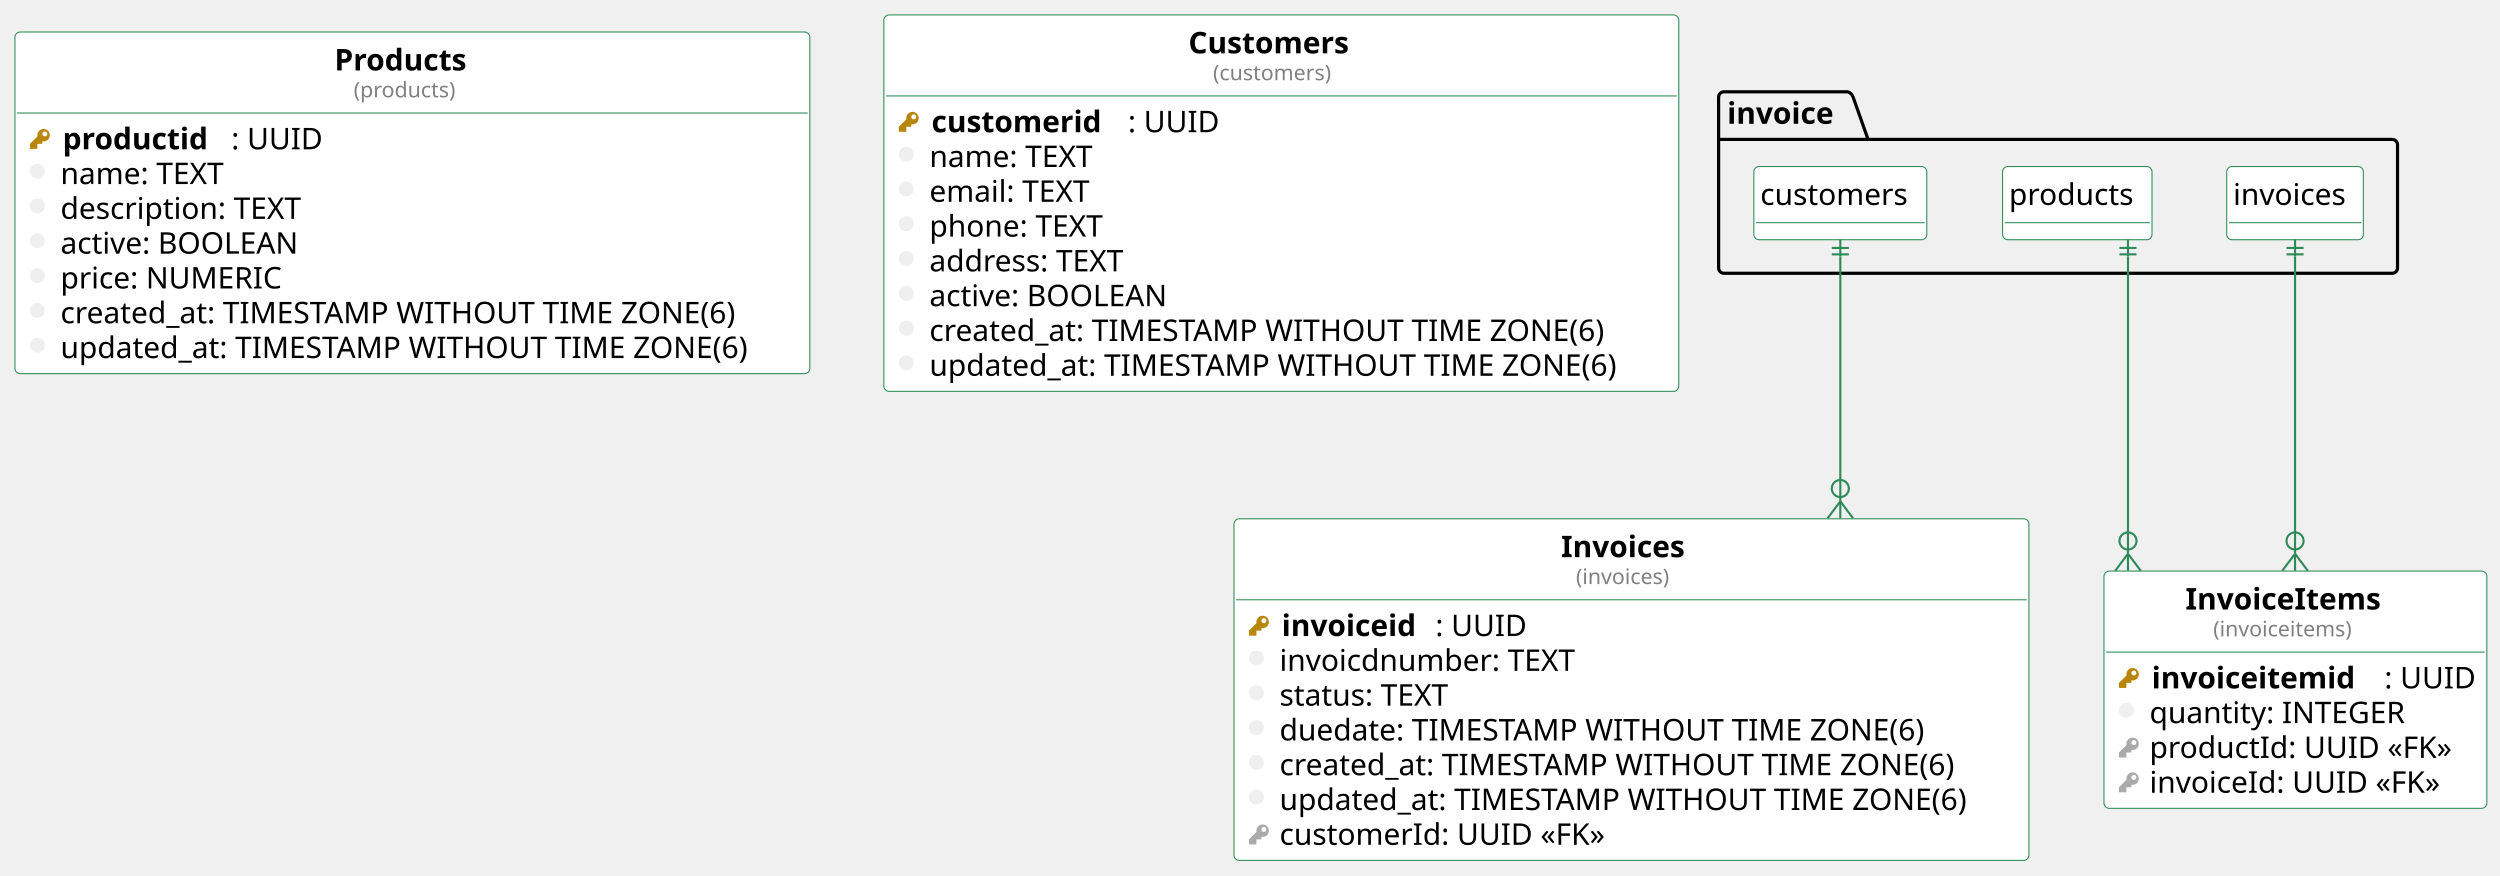
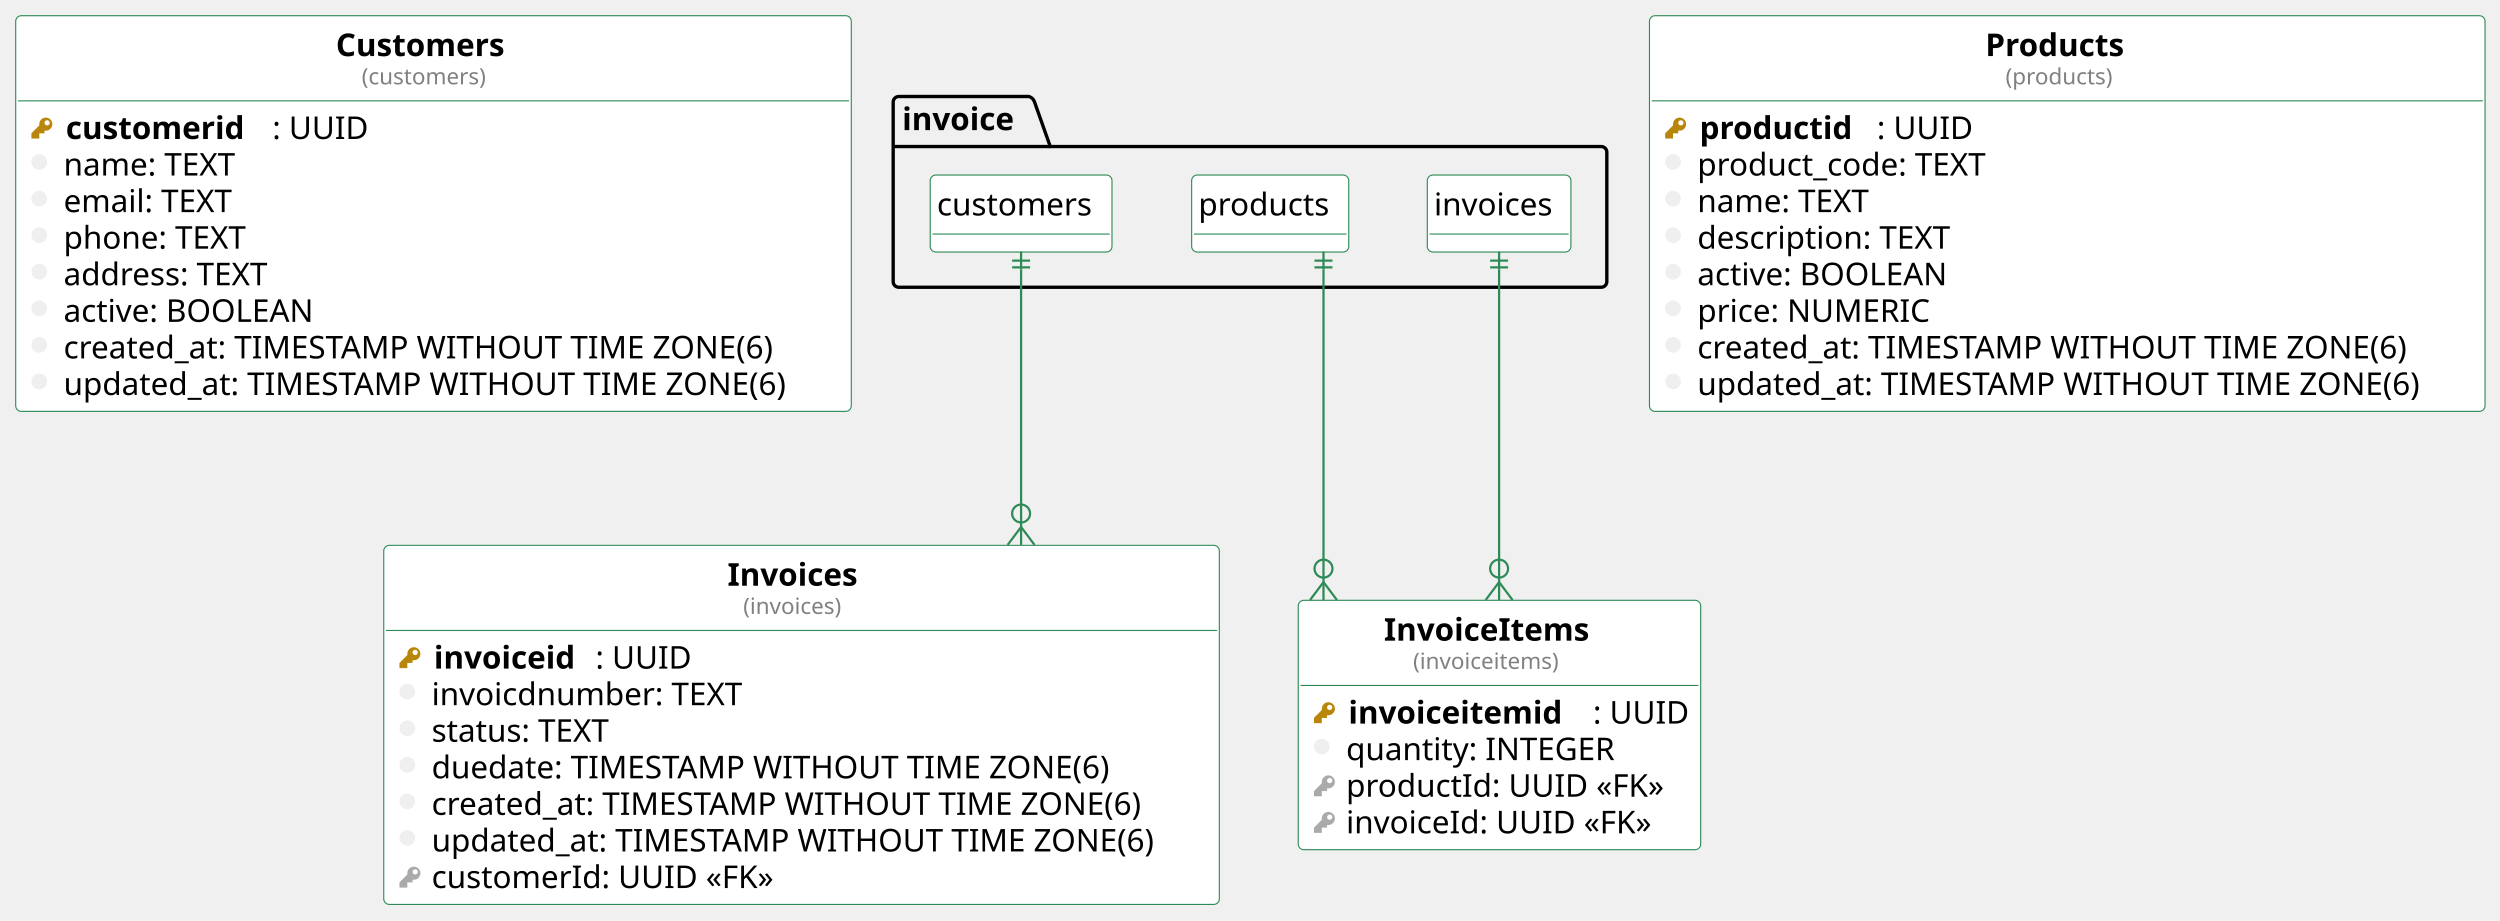
- <svg xmlns="http://www.w3.org/2000/svg" contentStyleType="text/css" height="410px" preserveAspectRatio="none" style="width:1171px;height:410px;background:#FFFFFF;" version="1.1" viewBox="0 0 1171 410" width="1171px" zoomAndPan="magnify">
+ <svg xmlns="http://www.w3.org/2000/svg" contentStyleType="text/css" height="410px" preserveAspectRatio="none" style="width:1114px;height:410px;background:#FFFFFF;" version="1.1" viewBox="0 0 1114 410" width="1114px" zoomAndPan="magnify">
  <defs />
  <g>
    <g id="cluster_invoice">
-       <path d="M807.5,43 L865.5,43 A3.75,3.75 0 0 1 868,45.5 L875,65.297 L1120.5,65.297 A2.5,2.5 0 0 1 1123,67.797 L1123,125.5 A2.5,2.5 0 0 1 1120.5,128 L807.5,128 A2.5,2.5 0 0 1 805,125.5 L805,45.5 A2.5,2.5 0 0 1 807.5,43 " fill="none" style="stroke:#000000;stroke-width:1.5;" />
-       <line style="stroke:#000000;stroke-width:1.5;" x1="805" x2="875" y1="65.297" y2="65.297" />
-       <text fill="#000000" font-family="sans-serif" font-size="14" font-weight="bold" lengthAdjust="spacing" textLength="57" x="809" y="57.995">invoice</text>
+       <path d="M400.5,43 L458.5,43 A3.75,3.75 0 0 1 461,45.5 L468,65.297 L713.5,65.297 A2.5,2.5 0 0 1 716,67.797 L716,125.5 A2.5,2.5 0 0 1 713.5,128 L400.5,128 A2.5,2.5 0 0 1 398,125.5 L398,45.5 A2.5,2.5 0 0 1 400.5,43 " fill="none" style="stroke:#000000;stroke-width:1.5;" />
+       <line style="stroke:#000000;stroke-width:1.5;" x1="398" x2="468" y1="65.297" y2="65.297" />
+       <text fill="#000000" font-family="sans-serif" font-size="14" font-weight="bold" lengthAdjust="spacing" textLength="57" x="402" y="57.995">invoice</text>
    </g>
    <g id="elem_customers">
-       <rect fill="#FFFFFF" height="34.297" id="customers" rx="2.5" ry="2.5" style="stroke:#2E8B57;stroke-width:0.5;" width="81" x="821.5" y="78" />
-       <text fill="#000000" font-family="sans-serif" font-size="14" lengthAdjust="spacing" textLength="75" x="824.5" y="95.995">customers</text>
-       <line style="stroke:#2E8B57;stroke-width:0.5;" x1="822.5" x2="901.5" y1="104.297" y2="104.297" />
+       <rect fill="#FFFFFF" height="34.297" id="customers" rx="2.5" ry="2.5" style="stroke:#2E8B57;stroke-width:0.5;" width="81" x="414.5" y="78" />
+       <text fill="#000000" font-family="sans-serif" font-size="14" lengthAdjust="spacing" textLength="75" x="417.5" y="95.995">customers</text>
+       <line style="stroke:#2E8B57;stroke-width:0.5;" x1="415.5" x2="494.5" y1="104.297" y2="104.297" />
    </g>
    <g id="elem_products">
-       <rect fill="#FFFFFF" height="34.297" id="products" rx="2.5" ry="2.5" style="stroke:#2E8B57;stroke-width:0.5;" width="70" x="938" y="78" />
-       <text fill="#000000" font-family="sans-serif" font-size="14" lengthAdjust="spacing" textLength="64" x="941" y="95.995">products</text>
-       <line style="stroke:#2E8B57;stroke-width:0.5;" x1="939" x2="1007" y1="104.297" y2="104.297" />
+       <rect fill="#FFFFFF" height="34.297" id="products" rx="2.5" ry="2.5" style="stroke:#2E8B57;stroke-width:0.5;" width="70" x="531" y="78" />
+       <text fill="#000000" font-family="sans-serif" font-size="14" lengthAdjust="spacing" textLength="64" x="534" y="95.995">products</text>
+       <line style="stroke:#2E8B57;stroke-width:0.5;" x1="532" x2="600" y1="104.297" y2="104.297" />
    </g>
    <g id="elem_invoices">
-       <rect fill="#FFFFFF" height="34.297" id="invoices" rx="2.5" ry="2.5" style="stroke:#2E8B57;stroke-width:0.5;" width="64" x="1043" y="78" />
-       <text fill="#000000" font-family="sans-serif" font-size="14" lengthAdjust="spacing" textLength="58" x="1046" y="95.995">invoices</text>
-       <line style="stroke:#2E8B57;stroke-width:0.5;" x1="1044" x2="1106" y1="104.297" y2="104.297" />
+       <rect fill="#FFFFFF" height="34.297" id="invoices" rx="2.5" ry="2.5" style="stroke:#2E8B57;stroke-width:0.5;" width="64" x="636" y="78" />
+       <text fill="#000000" font-family="sans-serif" font-size="14" lengthAdjust="spacing" textLength="58" x="639" y="95.995">invoices</text>
+       <line style="stroke:#2E8B57;stroke-width:0.5;" x1="637" x2="699" y1="104.297" y2="104.297" />
+     </g>
+     <g id="elem_customers">
+       <rect codeLine="25" fill="#FFFFFF" height="176.312" id="customers" rx="2.5" ry="2.5" style="stroke:#2E8B57;stroke-width:0.5;" width="372.333" x="7" y="7" />
+       <text fill="#000000" font-family="sans-serif" font-size="14" font-weight="bold" lengthAdjust="spacing" textLength="87" x="149.667" y="24.995">Customers</text>
+       <text fill="#808080" font-family="sans-serif" font-size="10" lengthAdjust="spacing" textLength="64" x="161.167" y="37.579">(customers)</text>
+       <line style="stroke:#2E8B57;stroke-width:0.5;" x1="8" x2="378.333" y1="44.938" y2="44.938" />
+       <path d="M20.417,52.401 C18.807,52.401 17.5,53.708 17.5,55.318 C17.5,55.504 17.5,55.691 17.535,55.866 L14,59.401 L14,61.734 L17.5,61.734 L17.5,59.401 L19.833,59.401 L19.833,58.234 L19.868,58.199 C20.043,58.234 20.23,58.234 20.417,58.234 C22.027,58.234 23.333,56.928 23.333,55.318 C23.333,53.708 22.027,52.401 20.417,52.401 M21,53.568 C21.642,53.568 22.167,54.093 22.167,54.734 C22.167,55.376 21.642,55.901 21,55.901 C20.358,55.901 19.833,55.376 19.833,54.734 C19.833,54.093 20.358,53.568 21,53.568 " fill="#B8860B" style="stroke:;stroke-width:0.0;stroke-dasharray:;" />
+       <text fill="#000000" font-family="sans-serif" font-size="14" font-weight="bold" lengthAdjust="spacing" textLength="92" x="29.333" y="61.933">customerid</text>
+       <text fill="#000000" font-family="sans-serif" font-size="14" lengthAdjust="spacing" textLength="42" x="121.333" y="61.933">: UUID</text>
+       <path d="M17.5,68.698 C15.563,68.698 14,70.261 14,72.198 C14,74.135 15.563,75.698 17.5,75.698 C19.437,75.698 21,74.135 21,72.198 C21,70.261 19.437,68.698 17.5,68.698 " fill="#EFEFEF" style="stroke:;stroke-width:0.0;stroke-dasharray:;" />
+       <text fill="#000000" font-family="sans-serif" font-size="14" lengthAdjust="spacing" textLength="86" x="28.333" y="78.23">name: TEXT</text>
+       <path d="M17.5,84.995 C15.563,84.995 14,86.558 14,88.495 C14,90.431 15.563,91.995 17.5,91.995 C19.437,91.995 21,90.431 21,88.495 C21,86.558 19.437,84.995 17.5,84.995 " fill="#EFEFEF" style="stroke:;stroke-width:0.0;stroke-dasharray:;" />
+       <text fill="#000000" font-family="sans-serif" font-size="14" lengthAdjust="spacing" textLength="85" x="28.333" y="94.526">email: TEXT</text>
+       <path d="M17.5,101.292 C15.563,101.292 14,102.855 14,104.792 C14,106.728 15.563,108.292 17.5,108.292 C19.437,108.292 21,106.728 21,104.792 C21,102.855 19.437,101.292 17.5,101.292 " fill="#EFEFEF" style="stroke:;stroke-width:0.0;stroke-dasharray:;" />
+       <text fill="#000000" font-family="sans-serif" font-size="14" lengthAdjust="spacing" textLength="92" x="28.333" y="110.823">phone: TEXT</text>
+       <path d="M17.5,117.588 C15.563,117.588 14,119.152 14,121.088 C14,123.025 15.563,124.588 17.5,124.588 C19.437,124.588 21,123.025 21,121.088 C21,119.152 19.437,117.588 17.5,117.588 " fill="#EFEFEF" style="stroke:;stroke-width:0.0;stroke-dasharray:;" />
+       <text fill="#000000" font-family="sans-serif" font-size="14" lengthAdjust="spacing" textLength="101" x="28.333" y="127.12">address: TEXT</text>
+       <path d="M17.5,133.885 C15.563,133.885 14,135.449 14,137.385 C14,139.322 15.563,140.885 17.5,140.885 C19.437,140.885 21,139.322 21,137.385 C21,135.449 19.437,133.885 17.5,133.885 " fill="#EFEFEF" style="stroke:;stroke-width:0.0;stroke-dasharray:;" />
+       <text fill="#000000" font-family="sans-serif" font-size="14" lengthAdjust="spacing" textLength="122" x="28.333" y="143.417">active: BOOLEAN</text>
+       <path d="M17.5,150.182 C15.563,150.182 14,151.746 14,153.682 C14,155.619 15.563,157.182 17.5,157.182 C19.437,157.182 21,155.619 21,153.682 C21,151.746 19.437,150.182 17.5,150.182 " fill="#EFEFEF" style="stroke:;stroke-width:0.0;stroke-dasharray:;" />
+       <text fill="#000000" font-family="sans-serif" font-size="14" lengthAdjust="spacing" textLength="341" x="28.333" y="159.714">created_at: TIMESTAMP WITHOUT TIME ZONE(6)</text>
+       <path d="M17.5,166.479 C15.563,166.479 14,168.042 14,169.979 C14,171.916 15.563,173.479 17.5,173.479 C19.437,173.479 21,171.916 21,169.979 C21,168.042 19.437,166.479 17.5,166.479 " fill="#EFEFEF" style="stroke:;stroke-width:0.0;stroke-dasharray:;" />
+       <text fill="#000000" font-family="sans-serif" font-size="14" lengthAdjust="spacing" textLength="345" x="28.333" y="176.011">updated_at: TIMESTAMP WITHOUT TIME ZONE(6)</text>
+     </g>
+     <g id="elem_invoices">
+       <rect codeLine="36" fill="#FFFFFF" height="160.016" id="invoices" rx="2.5" ry="2.5" style="stroke:#2E8B57;stroke-width:0.5;" width="372.333" x="171" y="243" />
+       <text fill="#000000" font-family="sans-serif" font-size="14" font-weight="bold" lengthAdjust="spacing" textLength="66" x="324.167" y="260.995">Invoices</text>
+       <text fill="#808080" font-family="sans-serif" font-size="10" lengthAdjust="spacing" textLength="52" x="331.167" y="273.579">(invoices)</text>
+       <line style="stroke:#2E8B57;stroke-width:0.5;" x1="172" x2="542.333" y1="280.938" y2="280.938" />
+       <path d="M184.417,288.401 C182.807,288.401 181.5,289.708 181.5,291.318 C181.5,291.504 181.5,291.691 181.535,291.866 L178,295.401 L178,297.734 L181.5,297.734 L181.5,295.401 L183.833,295.401 L183.833,294.234 L183.868,294.199 C184.043,294.234 184.23,294.234 184.417,294.234 C186.027,294.234 187.333,292.928 187.333,291.318 C187.333,289.708 186.027,288.401 184.417,288.401 M185,289.568 C185.642,289.568 186.167,290.093 186.167,290.734 C186.167,291.376 185.642,291.901 185,291.901 C184.358,291.901 183.833,291.376 183.833,290.734 C183.833,290.093 184.358,289.568 185,289.568 " fill="#B8860B" style="stroke:;stroke-width:0.0;stroke-dasharray:;" />
+       <text fill="#000000" font-family="sans-serif" font-size="14" font-weight="bold" lengthAdjust="spacing" textLength="72" x="193.333" y="297.933">invoiceid</text>
+       <text fill="#000000" font-family="sans-serif" font-size="14" lengthAdjust="spacing" textLength="42" x="265.333" y="297.933">: UUID</text>
+       <path d="M181.5,304.698 C179.563,304.698 178,306.261 178,308.198 C178,310.135 179.563,311.698 181.5,311.698 C183.437,311.698 185,310.135 185,308.198 C185,306.261 183.437,304.698 181.5,304.698 " fill="#EFEFEF" style="stroke:;stroke-width:0.0;stroke-dasharray:;" />
+       <text fill="#000000" font-family="sans-serif" font-size="14" lengthAdjust="spacing" textLength="153" x="192.333" y="314.229">invoicdnumber: TEXT</text>
+       <path d="M181.5,320.995 C179.563,320.995 178,322.558 178,324.495 C178,326.432 179.563,327.995 181.5,327.995 C183.437,327.995 185,326.432 185,324.495 C185,322.558 183.437,320.995 181.5,320.995 " fill="#EFEFEF" style="stroke:;stroke-width:0.0;stroke-dasharray:;" />
+       <text fill="#000000" font-family="sans-serif" font-size="14" lengthAdjust="spacing" textLength="90" x="192.333" y="330.526">status: TEXT</text>
+       <path d="M181.5,337.292 C179.563,337.292 178,338.855 178,340.792 C178,342.728 179.563,344.292 181.5,344.292 C183.437,344.292 185,342.728 185,340.792 C185,338.855 183.437,337.292 181.5,337.292 " fill="#EFEFEF" style="stroke:;stroke-width:0.0;stroke-dasharray:;" />
+       <text fill="#000000" font-family="sans-serif" font-size="14" lengthAdjust="spacing" textLength="322" x="192.333" y="346.823">duedate: TIMESTAMP WITHOUT TIME ZONE(6)</text>
+       <path d="M181.5,353.589 C179.563,353.589 178,355.152 178,357.089 C178,359.025 179.563,360.589 181.5,360.589 C183.437,360.589 185,359.025 185,357.089 C185,355.152 183.437,353.589 181.5,353.589 " fill="#EFEFEF" style="stroke:;stroke-width:0.0;stroke-dasharray:;" />
+       <text fill="#000000" font-family="sans-serif" font-size="14" lengthAdjust="spacing" textLength="341" x="192.333" y="363.12">created_at: TIMESTAMP WITHOUT TIME ZONE(6)</text>
+       <path d="M181.5,369.885 C179.563,369.885 178,371.449 178,373.385 C178,375.322 179.563,376.885 181.5,376.885 C183.437,376.885 185,375.322 185,373.385 C185,371.449 183.437,369.885 181.5,369.885 " fill="#EFEFEF" style="stroke:;stroke-width:0.0;stroke-dasharray:;" />
+       <text fill="#000000" font-family="sans-serif" font-size="14" lengthAdjust="spacing" textLength="345" x="192.333" y="379.417">updated_at: TIMESTAMP WITHOUT TIME ZONE(6)</text>
+       <path d="M184.417,386.182 C182.807,386.182 181.5,387.489 181.5,389.099 C181.5,389.286 181.5,389.472 181.535,389.647 L178,393.182 L178,395.516 L181.5,395.516 L181.5,393.182 L183.833,393.182 L183.833,392.016 L183.868,391.981 C184.043,392.016 184.23,392.016 184.417,392.016 C186.027,392.016 187.333,390.709 187.333,389.099 C187.333,387.489 186.027,386.182 184.417,386.182 M185,387.349 C185.642,387.349 186.167,387.874 186.167,388.516 C186.167,389.157 185.642,389.682 185,389.682 C184.358,389.682 183.833,389.157 183.833,388.516 C183.833,387.874 184.358,387.349 185,387.349 " fill="#AAAAAA" style="stroke:;stroke-width:0.0;stroke-dasharray:;" />
+       <text fill="#000000" font-family="sans-serif" font-size="14" lengthAdjust="spacing" textLength="161" x="192.333" y="395.714">customerId: UUID «FK»</text>
    </g>
    <g id="elem_products">
-       <rect codeLine="25" fill="#FFFFFF" height="160.016" id="products" rx="2.5" ry="2.5" style="stroke:#2E8B57;stroke-width:0.5;" width="372.333" x="7" y="15" />
-       <text fill="#000000" font-family="sans-serif" font-size="14" font-weight="bold" lengthAdjust="spacing" textLength="73" x="156.667" y="32.995">Products</text>
-       <text fill="#808080" font-family="sans-serif" font-size="10" lengthAdjust="spacing" textLength="55" x="165.667" y="45.579">(products)</text>
-       <line style="stroke:#2E8B57;stroke-width:0.5;" x1="8" x2="378.333" y1="52.938" y2="52.938" />
-       <path d="M20.417,60.401 C18.807,60.401 17.5,61.708 17.5,63.318 C17.5,63.504 17.5,63.691 17.535,63.866 L14,67.401 L14,69.734 L17.5,69.734 L17.5,67.401 L19.833,67.401 L19.833,66.234 L19.868,66.199 C20.043,66.234 20.23,66.234 20.417,66.234 C22.027,66.234 23.333,64.928 23.333,63.318 C23.333,61.708 22.027,60.401 20.417,60.401 M21,61.568 C21.642,61.568 22.167,62.093 22.167,62.734 C22.167,63.376 21.642,63.901 21,63.901 C20.358,63.901 19.833,63.376 19.833,62.734 C19.833,62.093 20.358,61.568 21,61.568 " fill="#B8860B" style="stroke:;stroke-width:0.0;stroke-dasharray:;" />
-       <text fill="#000000" font-family="sans-serif" font-size="14" font-weight="bold" lengthAdjust="spacing" textLength="79" x="29.333" y="69.933">productid</text>
-       <text fill="#000000" font-family="sans-serif" font-size="14" lengthAdjust="spacing" textLength="42" x="108.333" y="69.933">: UUID</text>
-       <path d="M17.5,76.698 C15.563,76.698 14,78.261 14,80.198 C14,82.135 15.563,83.698 17.5,83.698 C19.437,83.698 21,82.135 21,80.198 C21,78.261 19.437,76.698 17.5,76.698 " fill="#EFEFEF" style="stroke:;stroke-width:0.0;stroke-dasharray:;" />
-       <text fill="#000000" font-family="sans-serif" font-size="14" lengthAdjust="spacing" textLength="86" x="28.333" y="86.23">name: TEXT</text>
-       <path d="M17.5,92.995 C15.563,92.995 14,94.558 14,96.495 C14,98.431 15.563,99.995 17.5,99.995 C19.437,99.995 21,98.431 21,96.495 C21,94.558 19.437,92.995 17.5,92.995 " fill="#EFEFEF" style="stroke:;stroke-width:0.0;stroke-dasharray:;" />
-       <text fill="#000000" font-family="sans-serif" font-size="14" lengthAdjust="spacing" textLength="128" x="28.333" y="102.526">description: TEXT</text>
-       <path d="M17.5,109.292 C15.563,109.292 14,110.855 14,112.792 C14,114.728 15.563,116.292 17.5,116.292 C19.437,116.292 21,114.728 21,112.792 C21,110.855 19.437,109.292 17.5,109.292 " fill="#EFEFEF" style="stroke:;stroke-width:0.0;stroke-dasharray:;" />
-       <text fill="#000000" font-family="sans-serif" font-size="14" lengthAdjust="spacing" textLength="122" x="28.333" y="118.823">active: BOOLEAN</text>
-       <path d="M17.5,125.588 C15.563,125.588 14,127.152 14,129.089 C14,131.025 15.563,132.589 17.5,132.589 C19.437,132.589 21,131.025 21,129.089 C21,127.152 19.437,125.588 17.5,125.588 " fill="#EFEFEF" style="stroke:;stroke-width:0.0;stroke-dasharray:;" />
-       <text fill="#000000" font-family="sans-serif" font-size="14" lengthAdjust="spacing" textLength="110" x="28.333" y="135.12">price: NUMERIC</text>
-       <path d="M17.5,141.885 C15.563,141.885 14,143.449 14,145.385 C14,147.322 15.563,148.885 17.5,148.885 C19.437,148.885 21,147.322 21,145.385 C21,143.449 19.437,141.885 17.5,141.885 " fill="#EFEFEF" style="stroke:;stroke-width:0.0;stroke-dasharray:;" />
-       <text fill="#000000" font-family="sans-serif" font-size="14" lengthAdjust="spacing" textLength="341" x="28.333" y="151.417">created_at: TIMESTAMP WITHOUT TIME ZONE(6)</text>
-       <path d="M17.5,158.182 C15.563,158.182 14,159.746 14,161.682 C14,163.619 15.563,165.182 17.5,165.182 C19.437,165.182 21,163.619 21,161.682 C21,159.746 19.437,158.182 17.5,158.182 " fill="#EFEFEF" style="stroke:;stroke-width:0.0;stroke-dasharray:;" />
-       <text fill="#000000" font-family="sans-serif" font-size="14" lengthAdjust="spacing" textLength="345" x="28.333" y="167.714">updated_at: TIMESTAMP WITHOUT TIME ZONE(6)</text>
-     </g>
-     <g id="elem_customers">
-       <rect codeLine="35" fill="#FFFFFF" height="176.312" id="customers" rx="2.5" ry="2.5" style="stroke:#2E8B57;stroke-width:0.5;" width="372.333" x="414" y="7" />
-       <text fill="#000000" font-family="sans-serif" font-size="14" font-weight="bold" lengthAdjust="spacing" textLength="87" x="556.667" y="24.995">Customers</text>
-       <text fill="#808080" font-family="sans-serif" font-size="10" lengthAdjust="spacing" textLength="64" x="568.167" y="37.579">(customers)</text>
-       <line style="stroke:#2E8B57;stroke-width:0.5;" x1="415" x2="785.333" y1="44.938" y2="44.938" />
-       <path d="M427.417,52.401 C425.807,52.401 424.5,53.708 424.5,55.318 C424.5,55.504 424.5,55.691 424.535,55.866 L421,59.401 L421,61.734 L424.5,61.734 L424.5,59.401 L426.833,59.401 L426.833,58.234 L426.868,58.199 C427.043,58.234 427.23,58.234 427.417,58.234 C429.027,58.234 430.333,56.928 430.333,55.318 C430.333,53.708 429.027,52.401 427.417,52.401 M428,53.568 C428.642,53.568 429.167,54.093 429.167,54.734 C429.167,55.376 428.642,55.901 428,55.901 C427.358,55.901 426.833,55.376 426.833,54.734 C426.833,54.093 427.358,53.568 428,53.568 " fill="#B8860B" style="stroke:;stroke-width:0.0;stroke-dasharray:;" />
-       <text fill="#000000" font-family="sans-serif" font-size="14" font-weight="bold" lengthAdjust="spacing" textLength="92" x="436.333" y="61.933">customerid</text>
-       <text fill="#000000" font-family="sans-serif" font-size="14" lengthAdjust="spacing" textLength="42" x="528.333" y="61.933">: UUID</text>
-       <path d="M424.5,68.698 C422.563,68.698 421,70.261 421,72.198 C421,74.135 422.563,75.698 424.5,75.698 C426.437,75.698 428,74.135 428,72.198 C428,70.261 426.437,68.698 424.5,68.698 " fill="#EFEFEF" style="stroke:;stroke-width:0.0;stroke-dasharray:;" />
-       <text fill="#000000" font-family="sans-serif" font-size="14" lengthAdjust="spacing" textLength="86" x="435.333" y="78.23">name: TEXT</text>
-       <path d="M424.5,84.995 C422.563,84.995 421,86.558 421,88.495 C421,90.431 422.563,91.995 424.5,91.995 C426.437,91.995 428,90.431 428,88.495 C428,86.558 426.437,84.995 424.5,84.995 " fill="#EFEFEF" style="stroke:;stroke-width:0.0;stroke-dasharray:;" />
-       <text fill="#000000" font-family="sans-serif" font-size="14" lengthAdjust="spacing" textLength="85" x="435.333" y="94.526">email: TEXT</text>
-       <path d="M424.5,101.292 C422.563,101.292 421,102.855 421,104.792 C421,106.728 422.563,108.292 424.5,108.292 C426.437,108.292 428,106.728 428,104.792 C428,102.855 426.437,101.292 424.5,101.292 " fill="#EFEFEF" style="stroke:;stroke-width:0.0;stroke-dasharray:;" />
-       <text fill="#000000" font-family="sans-serif" font-size="14" lengthAdjust="spacing" textLength="92" x="435.333" y="110.823">phone: TEXT</text>
-       <path d="M424.5,117.588 C422.563,117.588 421,119.152 421,121.088 C421,123.025 422.563,124.588 424.5,124.588 C426.437,124.588 428,123.025 428,121.088 C428,119.152 426.437,117.588 424.5,117.588 " fill="#EFEFEF" style="stroke:;stroke-width:0.0;stroke-dasharray:;" />
-       <text fill="#000000" font-family="sans-serif" font-size="14" lengthAdjust="spacing" textLength="101" x="435.333" y="127.12">address: TEXT</text>
-       <path d="M424.5,133.885 C422.563,133.885 421,135.449 421,137.385 C421,139.322 422.563,140.885 424.5,140.885 C426.437,140.885 428,139.322 428,137.385 C428,135.449 426.437,133.885 424.5,133.885 " fill="#EFEFEF" style="stroke:;stroke-width:0.0;stroke-dasharray:;" />
-       <text fill="#000000" font-family="sans-serif" font-size="14" lengthAdjust="spacing" textLength="122" x="435.333" y="143.417">active: BOOLEAN</text>
-       <path d="M424.5,150.182 C422.563,150.182 421,151.746 421,153.682 C421,155.619 422.563,157.182 424.5,157.182 C426.437,157.182 428,155.619 428,153.682 C428,151.746 426.437,150.182 424.5,150.182 " fill="#EFEFEF" style="stroke:;stroke-width:0.0;stroke-dasharray:;" />
-       <text fill="#000000" font-family="sans-serif" font-size="14" lengthAdjust="spacing" textLength="341" x="435.333" y="159.714">created_at: TIMESTAMP WITHOUT TIME ZONE(6)</text>
-       <path d="M424.5,166.479 C422.563,166.479 421,168.042 421,169.979 C421,171.916 422.563,173.479 424.5,173.479 C426.437,173.479 428,171.916 428,169.979 C428,168.042 426.437,166.479 424.5,166.479 " fill="#EFEFEF" style="stroke:;stroke-width:0.0;stroke-dasharray:;" />
-       <text fill="#000000" font-family="sans-serif" font-size="14" lengthAdjust="spacing" textLength="345" x="435.333" y="176.011">updated_at: TIMESTAMP WITHOUT TIME ZONE(6)</text>
-     </g>
-     <g id="elem_invoices">
-       <rect codeLine="46" fill="#FFFFFF" height="160.016" id="invoices" rx="2.5" ry="2.5" style="stroke:#2E8B57;stroke-width:0.5;" width="372.333" x="578" y="243" />
-       <text fill="#000000" font-family="sans-serif" font-size="14" font-weight="bold" lengthAdjust="spacing" textLength="66" x="731.167" y="260.995">Invoices</text>
-       <text fill="#808080" font-family="sans-serif" font-size="10" lengthAdjust="spacing" textLength="52" x="738.167" y="273.579">(invoices)</text>
-       <line style="stroke:#2E8B57;stroke-width:0.5;" x1="579" x2="949.333" y1="280.938" y2="280.938" />
-       <path d="M591.417,288.401 C589.807,288.401 588.5,289.708 588.5,291.318 C588.5,291.504 588.5,291.691 588.535,291.866 L585,295.401 L585,297.734 L588.5,297.734 L588.5,295.401 L590.833,295.401 L590.833,294.234 L590.868,294.199 C591.043,294.234 591.23,294.234 591.417,294.234 C593.027,294.234 594.333,292.928 594.333,291.318 C594.333,289.708 593.027,288.401 591.417,288.401 M592,289.568 C592.642,289.568 593.167,290.093 593.167,290.734 C593.167,291.376 592.642,291.901 592,291.901 C591.358,291.901 590.833,291.376 590.833,290.734 C590.833,290.093 591.358,289.568 592,289.568 " fill="#B8860B" style="stroke:;stroke-width:0.0;stroke-dasharray:;" />
-       <text fill="#000000" font-family="sans-serif" font-size="14" font-weight="bold" lengthAdjust="spacing" textLength="72" x="600.333" y="297.933">invoiceid</text>
-       <text fill="#000000" font-family="sans-serif" font-size="14" lengthAdjust="spacing" textLength="42" x="672.333" y="297.933">: UUID</text>
-       <path d="M588.5,304.698 C586.563,304.698 585,306.261 585,308.198 C585,310.135 586.563,311.698 588.5,311.698 C590.437,311.698 592,310.135 592,308.198 C592,306.261 590.437,304.698 588.5,304.698 " fill="#EFEFEF" style="stroke:;stroke-width:0.0;stroke-dasharray:;" />
-       <text fill="#000000" font-family="sans-serif" font-size="14" lengthAdjust="spacing" textLength="153" x="599.333" y="314.229">invoicdnumber: TEXT</text>
-       <path d="M588.5,320.995 C586.563,320.995 585,322.558 585,324.495 C585,326.432 586.563,327.995 588.5,327.995 C590.437,327.995 592,326.432 592,324.495 C592,322.558 590.437,320.995 588.5,320.995 " fill="#EFEFEF" style="stroke:;stroke-width:0.0;stroke-dasharray:;" />
-       <text fill="#000000" font-family="sans-serif" font-size="14" lengthAdjust="spacing" textLength="90" x="599.333" y="330.526">status: TEXT</text>
-       <path d="M588.5,337.292 C586.563,337.292 585,338.855 585,340.792 C585,342.728 586.563,344.292 588.5,344.292 C590.437,344.292 592,342.728 592,340.792 C592,338.855 590.437,337.292 588.5,337.292 " fill="#EFEFEF" style="stroke:;stroke-width:0.0;stroke-dasharray:;" />
-       <text fill="#000000" font-family="sans-serif" font-size="14" lengthAdjust="spacing" textLength="322" x="599.333" y="346.823">duedate: TIMESTAMP WITHOUT TIME ZONE(6)</text>
-       <path d="M588.5,353.589 C586.563,353.589 585,355.152 585,357.089 C585,359.025 586.563,360.589 588.5,360.589 C590.437,360.589 592,359.025 592,357.089 C592,355.152 590.437,353.589 588.5,353.589 " fill="#EFEFEF" style="stroke:;stroke-width:0.0;stroke-dasharray:;" />
-       <text fill="#000000" font-family="sans-serif" font-size="14" lengthAdjust="spacing" textLength="341" x="599.333" y="363.12">created_at: TIMESTAMP WITHOUT TIME ZONE(6)</text>
-       <path d="M588.5,369.885 C586.563,369.885 585,371.449 585,373.385 C585,375.322 586.563,376.885 588.5,376.885 C590.437,376.885 592,375.322 592,373.385 C592,371.449 590.437,369.885 588.5,369.885 " fill="#EFEFEF" style="stroke:;stroke-width:0.0;stroke-dasharray:;" />
-       <text fill="#000000" font-family="sans-serif" font-size="14" lengthAdjust="spacing" textLength="345" x="599.333" y="379.417">updated_at: TIMESTAMP WITHOUT TIME ZONE(6)</text>
-       <path d="M591.417,386.182 C589.807,386.182 588.5,387.489 588.5,389.099 C588.5,389.286 588.5,389.472 588.535,389.647 L585,393.182 L585,395.516 L588.5,395.516 L588.5,393.182 L590.833,393.182 L590.833,392.016 L590.868,391.981 C591.043,392.016 591.23,392.016 591.417,392.016 C593.027,392.016 594.333,390.709 594.333,389.099 C594.333,387.489 593.027,386.182 591.417,386.182 M592,387.349 C592.642,387.349 593.167,387.874 593.167,388.516 C593.167,389.157 592.642,389.682 592,389.682 C591.358,389.682 590.833,389.157 590.833,388.516 C590.833,387.874 591.358,387.349 592,387.349 " fill="#AAAAAA" style="stroke:;stroke-width:0.0;stroke-dasharray:;" />
-       <text fill="#000000" font-family="sans-serif" font-size="14" lengthAdjust="spacing" textLength="161" x="599.333" y="395.714">customerId: UUID «FK»</text>
+       <rect codeLine="46" fill="#FFFFFF" height="176.312" id="products" rx="2.5" ry="2.5" style="stroke:#2E8B57;stroke-width:0.5;" width="372.333" x="735" y="7" />
+       <text fill="#000000" font-family="sans-serif" font-size="14" font-weight="bold" lengthAdjust="spacing" textLength="73" x="884.667" y="24.995">Products</text>
+       <text fill="#808080" font-family="sans-serif" font-size="10" lengthAdjust="spacing" textLength="55" x="893.667" y="37.579">(products)</text>
+       <line style="stroke:#2E8B57;stroke-width:0.5;" x1="736" x2="1106.333" y1="44.938" y2="44.938" />
+       <path d="M748.417,52.401 C746.807,52.401 745.5,53.708 745.5,55.318 C745.5,55.504 745.5,55.691 745.535,55.866 L742,59.401 L742,61.734 L745.5,61.734 L745.5,59.401 L747.833,59.401 L747.833,58.234 L747.868,58.199 C748.043,58.234 748.23,58.234 748.417,58.234 C750.027,58.234 751.333,56.928 751.333,55.318 C751.333,53.708 750.027,52.401 748.417,52.401 M749,53.568 C749.642,53.568 750.167,54.093 750.167,54.734 C750.167,55.376 749.642,55.901 749,55.901 C748.358,55.901 747.833,55.376 747.833,54.734 C747.833,54.093 748.358,53.568 749,53.568 " fill="#B8860B" style="stroke:;stroke-width:0.0;stroke-dasharray:;" />
+       <text fill="#000000" font-family="sans-serif" font-size="14" font-weight="bold" lengthAdjust="spacing" textLength="79" x="757.333" y="61.933">productid</text>
+       <text fill="#000000" font-family="sans-serif" font-size="14" lengthAdjust="spacing" textLength="42" x="836.333" y="61.933">: UUID</text>
+       <path d="M745.5,68.698 C743.563,68.698 742,70.261 742,72.198 C742,74.135 743.563,75.698 745.5,75.698 C747.437,75.698 749,74.135 749,72.198 C749,70.261 747.437,68.698 745.5,68.698 " fill="#EFEFEF" style="stroke:;stroke-width:0.0;stroke-dasharray:;" />
+       <text fill="#000000" font-family="sans-serif" font-size="14" lengthAdjust="spacing" textLength="145" x="756.333" y="78.23">product_code: TEXT</text>
+       <path d="M745.5,84.995 C743.563,84.995 742,86.558 742,88.495 C742,90.431 743.563,91.995 745.5,91.995 C747.437,91.995 749,90.431 749,88.495 C749,86.558 747.437,84.995 745.5,84.995 " fill="#EFEFEF" style="stroke:;stroke-width:0.0;stroke-dasharray:;" />
+       <text fill="#000000" font-family="sans-serif" font-size="14" lengthAdjust="spacing" textLength="86" x="756.333" y="94.526">name: TEXT</text>
+       <path d="M745.5,101.292 C743.563,101.292 742,102.855 742,104.792 C742,106.728 743.563,108.292 745.5,108.292 C747.437,108.292 749,106.728 749,104.792 C749,102.855 747.437,101.292 745.5,101.292 " fill="#EFEFEF" style="stroke:;stroke-width:0.0;stroke-dasharray:;" />
+       <text fill="#000000" font-family="sans-serif" font-size="14" lengthAdjust="spacing" textLength="128" x="756.333" y="110.823">description: TEXT</text>
+       <path d="M745.5,117.588 C743.563,117.588 742,119.152 742,121.088 C742,123.025 743.563,124.588 745.5,124.588 C747.437,124.588 749,123.025 749,121.088 C749,119.152 747.437,117.588 745.5,117.588 " fill="#EFEFEF" style="stroke:;stroke-width:0.0;stroke-dasharray:;" />
+       <text fill="#000000" font-family="sans-serif" font-size="14" lengthAdjust="spacing" textLength="122" x="756.333" y="127.12">active: BOOLEAN</text>
+       <path d="M745.5,133.885 C743.563,133.885 742,135.449 742,137.385 C742,139.322 743.563,140.885 745.5,140.885 C747.437,140.885 749,139.322 749,137.385 C749,135.449 747.437,133.885 745.5,133.885 " fill="#EFEFEF" style="stroke:;stroke-width:0.0;stroke-dasharray:;" />
+       <text fill="#000000" font-family="sans-serif" font-size="14" lengthAdjust="spacing" textLength="110" x="756.333" y="143.417">price: NUMERIC</text>
+       <path d="M745.5,150.182 C743.563,150.182 742,151.746 742,153.682 C742,155.619 743.563,157.182 745.5,157.182 C747.437,157.182 749,155.619 749,153.682 C749,151.746 747.437,150.182 745.5,150.182 " fill="#EFEFEF" style="stroke:;stroke-width:0.0;stroke-dasharray:;" />
+       <text fill="#000000" font-family="sans-serif" font-size="14" lengthAdjust="spacing" textLength="341" x="756.333" y="159.714">created_at: TIMESTAMP WITHOUT TIME ZONE(6)</text>
+       <path d="M745.5,166.479 C743.563,166.479 742,168.042 742,169.979 C742,171.916 743.563,173.479 745.5,173.479 C747.437,173.479 749,171.916 749,169.979 C749,168.042 747.437,166.479 745.5,166.479 " fill="#EFEFEF" style="stroke:;stroke-width:0.0;stroke-dasharray:;" />
+       <text fill="#000000" font-family="sans-serif" font-size="14" lengthAdjust="spacing" textLength="345" x="756.333" y="176.011">updated_at: TIMESTAMP WITHOUT TIME ZONE(6)</text>
    </g>
    <g id="elem_invoiceitems">
-       <rect codeLine="56" fill="#FFFFFF" height="111.125" id="invoiceitems" rx="2.5" ry="2.5" style="stroke:#2E8B57;stroke-width:0.5;" width="179.333" x="985.5" y="267.5" />
-       <text fill="#000000" font-family="sans-serif" font-size="14" font-weight="bold" lengthAdjust="spacing" textLength="103" x="1023.667" y="285.495">InvoiceItems</text>
-       <text fill="#808080" font-family="sans-serif" font-size="10" lengthAdjust="spacing" textLength="77" x="1036.667" y="298.079">(invoiceitems)</text>
-       <line style="stroke:#2E8B57;stroke-width:0.5;" x1="986.5" x2="1163.833" y1="305.438" y2="305.438" />
-       <path d="M998.917,312.901 C997.307,312.901 996,314.208 996,315.818 C996,316.004 996,316.191 996.035,316.366 L992.5,319.901 L992.5,322.234 L996,322.234 L996,319.901 L998.333,319.901 L998.333,318.734 L998.368,318.699 C998.543,318.734 998.73,318.734 998.917,318.734 C1000.527,318.734 1001.833,317.428 1001.833,315.818 C1001.833,314.208 1000.527,312.901 998.917,312.901 M999.5,314.068 C1000.142,314.068 1000.667,314.593 1000.667,315.234 C1000.667,315.876 1000.142,316.401 999.5,316.401 C998.858,316.401 998.333,315.876 998.333,315.234 C998.333,314.593 998.858,314.068 999.5,314.068 " fill="#B8860B" style="stroke:;stroke-width:0.0;stroke-dasharray:;" />
-       <text fill="#000000" font-family="sans-serif" font-size="14" font-weight="bold" lengthAdjust="spacing" textLength="109" x="1007.833" y="322.433">invoiceitemid</text>
-       <text fill="#000000" font-family="sans-serif" font-size="14" lengthAdjust="spacing" textLength="42" x="1116.833" y="322.433">: UUID</text>
-       <path d="M996,329.198 C994.063,329.198 992.5,330.761 992.5,332.698 C992.5,334.635 994.063,336.198 996,336.198 C997.937,336.198 999.5,334.635 999.5,332.698 C999.5,330.761 997.937,329.198 996,329.198 " fill="#EFEFEF" style="stroke:;stroke-width:0.0;stroke-dasharray:;" />
-       <text fill="#000000" font-family="sans-serif" font-size="14" lengthAdjust="spacing" textLength="131" x="1006.833" y="338.729">quantity: INTEGER</text>
-       <path d="M998.917,345.495 C997.307,345.495 996,346.801 996,348.411 C996,348.598 996,348.785 996.035,348.96 L992.5,352.495 L992.5,354.828 L996,354.828 L996,352.495 L998.333,352.495 L998.333,351.328 L998.368,351.293 C998.543,351.328 998.73,351.328 998.917,351.328 C1000.527,351.328 1001.833,350.022 1001.833,348.411 C1001.833,346.801 1000.527,345.495 998.917,345.495 M999.5,346.661 C1000.142,346.661 1000.667,347.187 1000.667,347.828 C1000.667,348.47 1000.142,348.995 999.5,348.995 C998.858,348.995 998.333,348.47 998.333,347.828 C998.333,347.187 998.858,346.661 999.5,346.661 " fill="#AAAAAA" style="stroke:;stroke-width:0.0;stroke-dasharray:;" />
-       <text fill="#000000" font-family="sans-serif" font-size="14" lengthAdjust="spacing" textLength="150" x="1006.833" y="355.026">productId: UUID «FK»</text>
-       <path d="M998.917,361.792 C997.307,361.792 996,363.098 996,364.708 C996,364.895 996,365.082 996.035,365.257 L992.5,368.792 L992.5,371.125 L996,371.125 L996,368.792 L998.333,368.792 L998.333,367.625 L998.368,367.59 C998.543,367.625 998.73,367.625 998.917,367.625 C1000.527,367.625 1001.833,366.318 1001.833,364.708 C1001.833,363.098 1000.527,361.792 998.917,361.792 M999.5,362.958 C1000.142,362.958 1000.667,363.483 1000.667,364.125 C1000.667,364.767 1000.142,365.292 999.5,365.292 C998.858,365.292 998.333,364.767 998.333,364.125 C998.333,363.483 998.858,362.958 999.5,362.958 " fill="#AAAAAA" style="stroke:;stroke-width:0.0;stroke-dasharray:;" />
-       <text fill="#000000" font-family="sans-serif" font-size="14" lengthAdjust="spacing" textLength="144" x="1006.833" y="371.323">invoiceId: UUID «FK»</text>
+       <rect codeLine="57" fill="#FFFFFF" height="111.125" id="invoiceitems" rx="2.5" ry="2.5" style="stroke:#2E8B57;stroke-width:0.5;" width="179.333" x="578.5" y="267.5" />
+       <text fill="#000000" font-family="sans-serif" font-size="14" font-weight="bold" lengthAdjust="spacing" textLength="103" x="616.667" y="285.495">InvoiceItems</text>
+       <text fill="#808080" font-family="sans-serif" font-size="10" lengthAdjust="spacing" textLength="77" x="629.667" y="298.079">(invoiceitems)</text>
+       <line style="stroke:#2E8B57;stroke-width:0.5;" x1="579.5" x2="756.833" y1="305.438" y2="305.438" />
+       <path d="M591.917,312.901 C590.307,312.901 589,314.208 589,315.818 C589,316.004 589,316.191 589.035,316.366 L585.5,319.901 L585.5,322.234 L589,322.234 L589,319.901 L591.333,319.901 L591.333,318.734 L591.368,318.699 C591.543,318.734 591.73,318.734 591.917,318.734 C593.527,318.734 594.833,317.428 594.833,315.818 C594.833,314.208 593.527,312.901 591.917,312.901 M592.5,314.068 C593.142,314.068 593.667,314.593 593.667,315.234 C593.667,315.876 593.142,316.401 592.5,316.401 C591.858,316.401 591.333,315.876 591.333,315.234 C591.333,314.593 591.858,314.068 592.5,314.068 " fill="#B8860B" style="stroke:;stroke-width:0.0;stroke-dasharray:;" />
+       <text fill="#000000" font-family="sans-serif" font-size="14" font-weight="bold" lengthAdjust="spacing" textLength="109" x="600.833" y="322.433">invoiceitemid</text>
+       <text fill="#000000" font-family="sans-serif" font-size="14" lengthAdjust="spacing" textLength="42" x="709.833" y="322.433">: UUID</text>
+       <path d="M589,329.198 C587.063,329.198 585.5,330.761 585.5,332.698 C585.5,334.635 587.063,336.198 589,336.198 C590.937,336.198 592.5,334.635 592.5,332.698 C592.5,330.761 590.937,329.198 589,329.198 " fill="#EFEFEF" style="stroke:;stroke-width:0.0;stroke-dasharray:;" />
+       <text fill="#000000" font-family="sans-serif" font-size="14" lengthAdjust="spacing" textLength="131" x="599.833" y="338.729">quantity: INTEGER</text>
+       <path d="M591.917,345.495 C590.307,345.495 589,346.801 589,348.411 C589,348.598 589,348.785 589.035,348.96 L585.5,352.495 L585.5,354.828 L589,354.828 L589,352.495 L591.333,352.495 L591.333,351.328 L591.368,351.293 C591.543,351.328 591.73,351.328 591.917,351.328 C593.527,351.328 594.833,350.022 594.833,348.411 C594.833,346.801 593.527,345.495 591.917,345.495 M592.5,346.661 C593.142,346.661 593.667,347.187 593.667,347.828 C593.667,348.47 593.142,348.995 592.5,348.995 C591.858,348.995 591.333,348.47 591.333,347.828 C591.333,347.187 591.858,346.661 592.5,346.661 " fill="#AAAAAA" style="stroke:;stroke-width:0.0;stroke-dasharray:;" />
+       <text fill="#000000" font-family="sans-serif" font-size="14" lengthAdjust="spacing" textLength="150" x="599.833" y="355.026">productId: UUID «FK»</text>
+       <path d="M591.917,361.792 C590.307,361.792 589,363.098 589,364.708 C589,364.895 589,365.082 589.035,365.257 L585.5,368.792 L585.5,371.125 L589,371.125 L589,368.792 L591.333,368.792 L591.333,367.625 L591.368,367.59 C591.543,367.625 591.73,367.625 591.917,367.625 C593.527,367.625 594.833,366.318 594.833,364.708 C594.833,363.098 593.527,361.792 591.917,361.792 M592.5,362.958 C593.142,362.958 593.667,363.483 593.667,364.125 C593.667,364.767 593.142,365.292 592.5,365.292 C591.858,365.292 591.333,364.767 591.333,364.125 C591.333,363.483 591.858,362.958 592.5,362.958 " fill="#AAAAAA" style="stroke:;stroke-width:0.0;stroke-dasharray:;" />
+       <text fill="#000000" font-family="sans-serif" font-size="14" lengthAdjust="spacing" textLength="144" x="599.833" y="371.323">invoiceId: UUID «FK»</text>
    </g>
    <g id="link_customers_invoices">
-       <path codeLine="63" d="M862,120.137 C862,120.137 862,234.821 862,234.821 " fill="none" id="customers-invoices" style="stroke:#2E8B57;stroke-width:1.0;" />
-       <line style="stroke:#2E8B57;stroke-width:1.0;" x1="858" x2="866" y1="116.137" y2="116.137" />
-       <line style="stroke:#2E8B57;stroke-width:1.0;" x1="858" x2="866" y1="119.137" y2="119.137" />
-       <line style="stroke:#2E8B57;stroke-width:1.0;" x1="862" x2="862" y1="120.137" y2="112.137" />
-       <line style="stroke:#2E8B57;stroke-width:1.0;" x1="862" x2="868" y1="234.821" y2="242.821" />
-       <line style="stroke:#2E8B57;stroke-width:1.0;" x1="862" x2="856" y1="234.821" y2="242.821" />
-       <line style="stroke:#2E8B57;stroke-width:1.0;" x1="862" x2="862" y1="234.821" y2="242.821" />
-       <ellipse cx="862" cy="228.821" fill="none" rx="4" ry="4" style="stroke:#2E8B57;stroke-width:1.0;" />
+       <path codeLine="64" d="M455,120.137 C455,120.137 455,234.821 455,234.821 " fill="none" id="customers-invoices" style="stroke:#2E8B57;stroke-width:1.0;" />
+       <line style="stroke:#2E8B57;stroke-width:1.0;" x1="451" x2="459" y1="116.137" y2="116.137" />
+       <line style="stroke:#2E8B57;stroke-width:1.0;" x1="451" x2="459" y1="119.137" y2="119.137" />
+       <line style="stroke:#2E8B57;stroke-width:1.0;" x1="455" x2="455" y1="120.137" y2="112.137" />
+       <line style="stroke:#2E8B57;stroke-width:1.0;" x1="455" x2="461" y1="234.821" y2="242.821" />
+       <line style="stroke:#2E8B57;stroke-width:1.0;" x1="455" x2="449" y1="234.821" y2="242.821" />
+       <line style="stroke:#2E8B57;stroke-width:1.0;" x1="455" x2="455" y1="234.821" y2="242.821" />
+       <ellipse cx="455" cy="228.821" fill="none" rx="4" ry="4" style="stroke:#2E8B57;stroke-width:1.0;" />
    </g>
    <g id="link_products_invoiceitems">
-       <path codeLine="64" d="M996.75,120.137 C996.75,120.137 996.75,259.375 996.75,259.375 " fill="none" id="products-invoiceitems" style="stroke:#2E8B57;stroke-width:1.0;" />
-       <line style="stroke:#2E8B57;stroke-width:1.0;" x1="992.75" x2="1000.75" y1="116.137" y2="116.137" />
-       <line style="stroke:#2E8B57;stroke-width:1.0;" x1="992.75" x2="1000.75" y1="119.137" y2="119.137" />
-       <line style="stroke:#2E8B57;stroke-width:1.0;" x1="996.75" x2="996.75" y1="120.137" y2="112.137" />
-       <line style="stroke:#2E8B57;stroke-width:1.0;" x1="996.75" x2="1002.75" y1="259.375" y2="267.375" />
-       <line style="stroke:#2E8B57;stroke-width:1.0;" x1="996.75" x2="990.75" y1="259.375" y2="267.375" />
-       <line style="stroke:#2E8B57;stroke-width:1.0;" x1="996.75" x2="996.75" y1="259.375" y2="267.375" />
-       <ellipse cx="996.75" cy="253.375" fill="none" rx="4" ry="4" style="stroke:#2E8B57;stroke-width:1.0;" />
+       <path codeLine="65" d="M589.75,120.137 C589.75,120.137 589.75,259.375 589.75,259.375 " fill="none" id="products-invoiceitems" style="stroke:#2E8B57;stroke-width:1.0;" />
+       <line style="stroke:#2E8B57;stroke-width:1.0;" x1="585.75" x2="593.75" y1="116.137" y2="116.137" />
+       <line style="stroke:#2E8B57;stroke-width:1.0;" x1="585.75" x2="593.75" y1="119.137" y2="119.137" />
+       <line style="stroke:#2E8B57;stroke-width:1.0;" x1="589.75" x2="589.75" y1="120.137" y2="112.137" />
+       <line style="stroke:#2E8B57;stroke-width:1.0;" x1="589.75" x2="595.75" y1="259.375" y2="267.375" />
+       <line style="stroke:#2E8B57;stroke-width:1.0;" x1="589.75" x2="583.75" y1="259.375" y2="267.375" />
+       <line style="stroke:#2E8B57;stroke-width:1.0;" x1="589.75" x2="589.75" y1="259.375" y2="267.375" />
+       <ellipse cx="589.75" cy="253.375" fill="none" rx="4" ry="4" style="stroke:#2E8B57;stroke-width:1.0;" />
    </g>
    <g id="link_invoices_invoiceitems">
-       <path codeLine="65" d="M1075,120.137 C1075,120.137 1075,259.375 1075,259.375 " fill="none" id="invoices-invoiceitems" style="stroke:#2E8B57;stroke-width:1.0;" />
-       <line style="stroke:#2E8B57;stroke-width:1.0;" x1="1071" x2="1079" y1="116.137" y2="116.137" />
-       <line style="stroke:#2E8B57;stroke-width:1.0;" x1="1071" x2="1079" y1="119.137" y2="119.137" />
-       <line style="stroke:#2E8B57;stroke-width:1.0;" x1="1075" x2="1075" y1="120.137" y2="112.137" />
-       <line style="stroke:#2E8B57;stroke-width:1.0;" x1="1075" x2="1081" y1="259.375" y2="267.375" />
-       <line style="stroke:#2E8B57;stroke-width:1.0;" x1="1075" x2="1069" y1="259.375" y2="267.375" />
-       <line style="stroke:#2E8B57;stroke-width:1.0;" x1="1075" x2="1075" y1="259.375" y2="267.375" />
-       <ellipse cx="1075" cy="253.375" fill="none" rx="4" ry="4" style="stroke:#2E8B57;stroke-width:1.0;" />
+       <path codeLine="66" d="M668,120.137 C668,120.137 668,259.375 668,259.375 " fill="none" id="invoices-invoiceitems" style="stroke:#2E8B57;stroke-width:1.0;" />
+       <line style="stroke:#2E8B57;stroke-width:1.0;" x1="664" x2="672" y1="116.137" y2="116.137" />
+       <line style="stroke:#2E8B57;stroke-width:1.0;" x1="664" x2="672" y1="119.137" y2="119.137" />
+       <line style="stroke:#2E8B57;stroke-width:1.0;" x1="668" x2="668" y1="120.137" y2="112.137" />
+       <line style="stroke:#2E8B57;stroke-width:1.0;" x1="668" x2="674" y1="259.375" y2="267.375" />
+       <line style="stroke:#2E8B57;stroke-width:1.0;" x1="668" x2="662" y1="259.375" y2="267.375" />
+       <line style="stroke:#2E8B57;stroke-width:1.0;" x1="668" x2="668" y1="259.375" y2="267.375" />
+       <ellipse cx="668" cy="253.375" fill="none" rx="4" ry="4" style="stroke:#2E8B57;stroke-width:1.0;" />
    </g>
  </g>
</svg>
